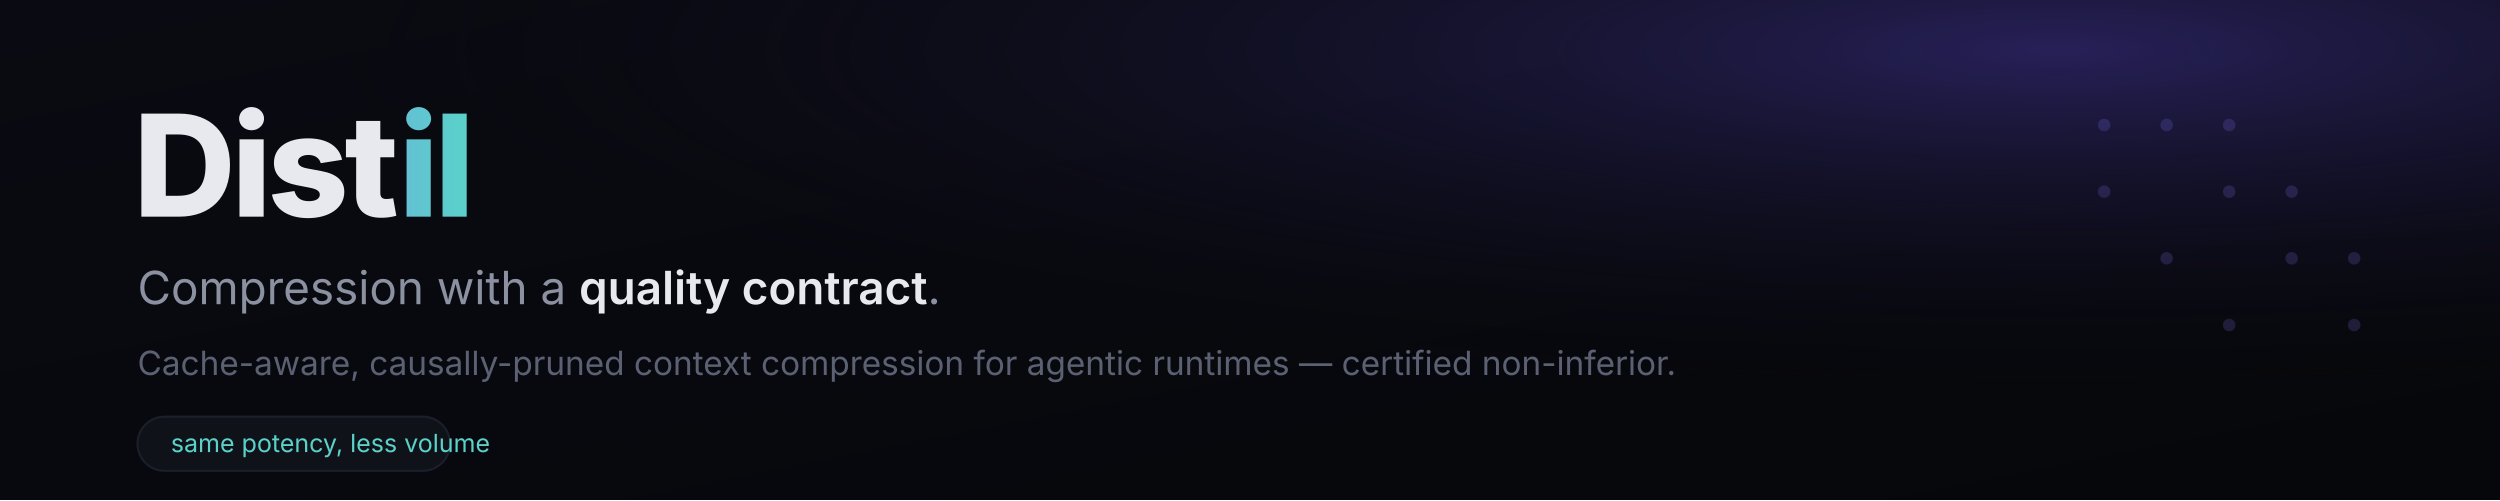
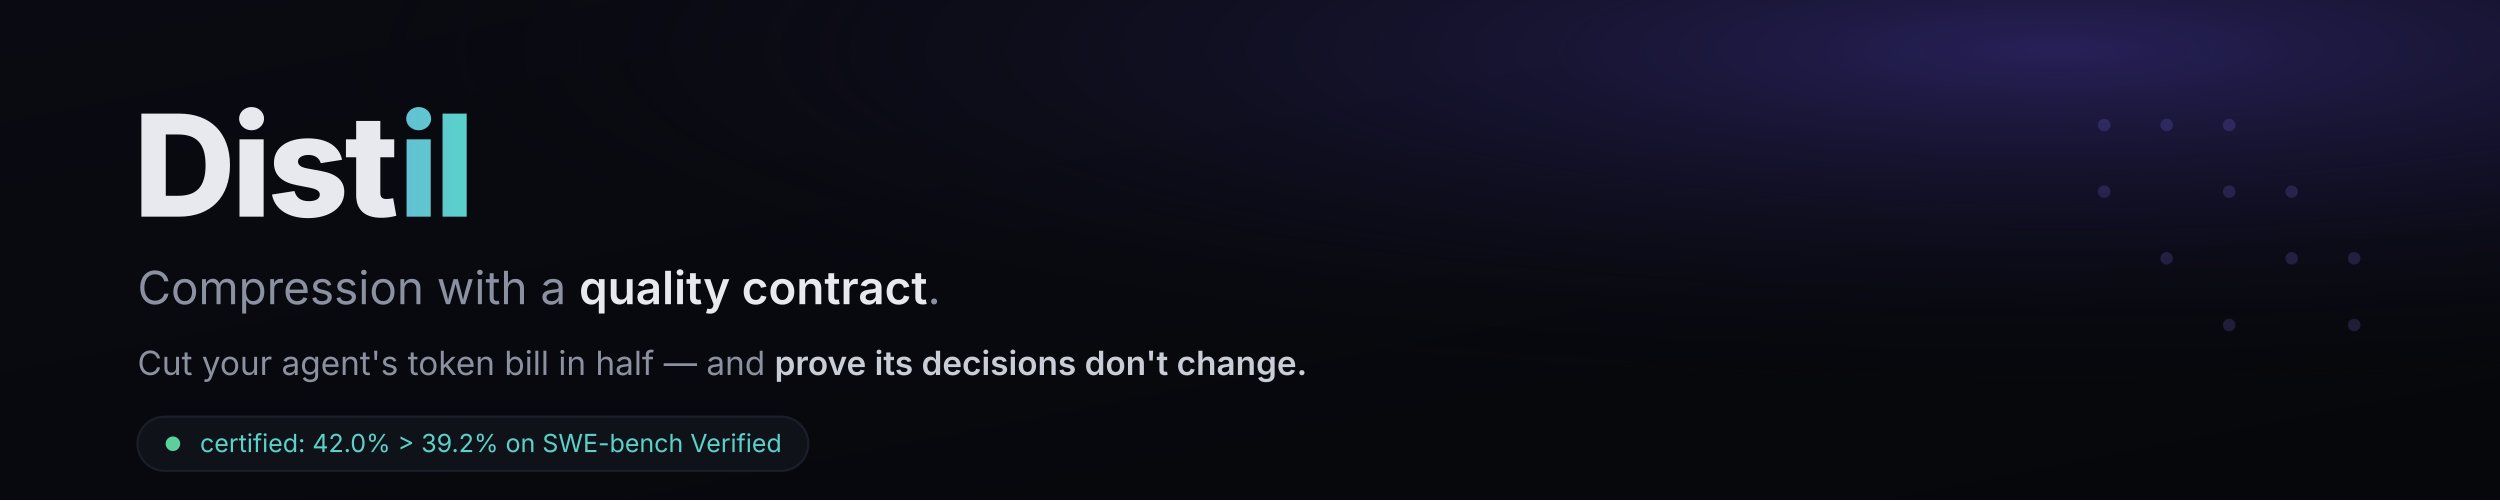
<svg xmlns="http://www.w3.org/2000/svg" width="1200" height="240" viewBox="0 0 1200 240" font-family="ui-sans-serif,Segoe UI,Inter,Roboto,sans-serif">
  <defs>
    <linearGradient id="bg" x1="0" y1="0" x2="1" y2="1">
      <stop offset="0" stop-color="#0a0b12" />
      <stop offset="1" stop-color="#06070a" />
    </linearGradient>
    <linearGradient id="g" x1="0" y1="0" x2="1" y2="0">
      <stop offset="0" stop-color="#8b7bff" />
      <stop offset="1" stop-color="#5ad1c9" />
    </linearGradient>
    <radialGradient id="glow" cx="0.82" cy="0.1" r="0.7">
      <stop offset="0" stop-color="#2a2360" stop-opacity="0.9" />
      <stop offset="1" stop-color="#06070a" stop-opacity="0" />
    </radialGradient>
  </defs>
  <rect width="1200" height="240" fill="url(#bg)" />
  <rect width="1200" height="240" fill="url(#glow)" />
  <g opacity="0.18" fill="#8b7bff">
    <circle cx="1010" cy="60" r="3" />
    <circle cx="1040" cy="60" r="3" />
    <circle cx="1070" cy="60" r="3" />
    <circle cx="1010" cy="92" r="3" />
    <circle cx="1070" cy="92" r="3" />
    <circle cx="1100" cy="92" r="3" />
    <circle cx="1040" cy="124" r="3" />
    <circle cx="1100" cy="124" r="3" />
    <circle cx="1130" cy="124" r="3" />
    <circle cx="1070" cy="156" r="3" />
    <circle cx="1130" cy="156" r="3" />
  </g>
  <text x="64" y="104" font-size="68" font-weight="800" letter-spacing="-2" fill="#e7e9ee">Dist<tspan fill="url(#g)">il</tspan>
  </text>
  <text x="66" y="146" font-size="22" fill="#8b91a1">Compression with a <tspan fill="#e7e9ee" font-weight="600">quality contract</tspan>.</text>
-   <text x="66" y="180" font-size="16" fill="#5b6173">Cache-aware, causally-pruned context compression for agentic runtimes — certified non-inferior.</text>
+   <text x="66" y="180" font-size="16" fill="#8b91a1">Cut your agent's token bill in half — and <tspan fill="#c9cdd6" font-weight="600">prove its decisions don't change.</tspan>
+   </text>
  <g transform="translate(66,200)">
-     <rect width="150" height="26" rx="13" fill="#0f1219" stroke="#1b1f2a" />
-     <text x="16" y="17" font-size="12" fill="#5ad1c9">same potency, less volume</text>
+     <rect width="322" height="26" rx="13" fill="#0f1219" stroke="#1b1f2a" />
+     <circle cx="17" cy="13" r="3.5" fill="#5ad19a" />
+     <text x="30" y="17" font-size="12" fill="#5ad1c9">certified: 42.0% &gt; 39.2% on SWE-bench Verified</text>
  </g>
</svg>
